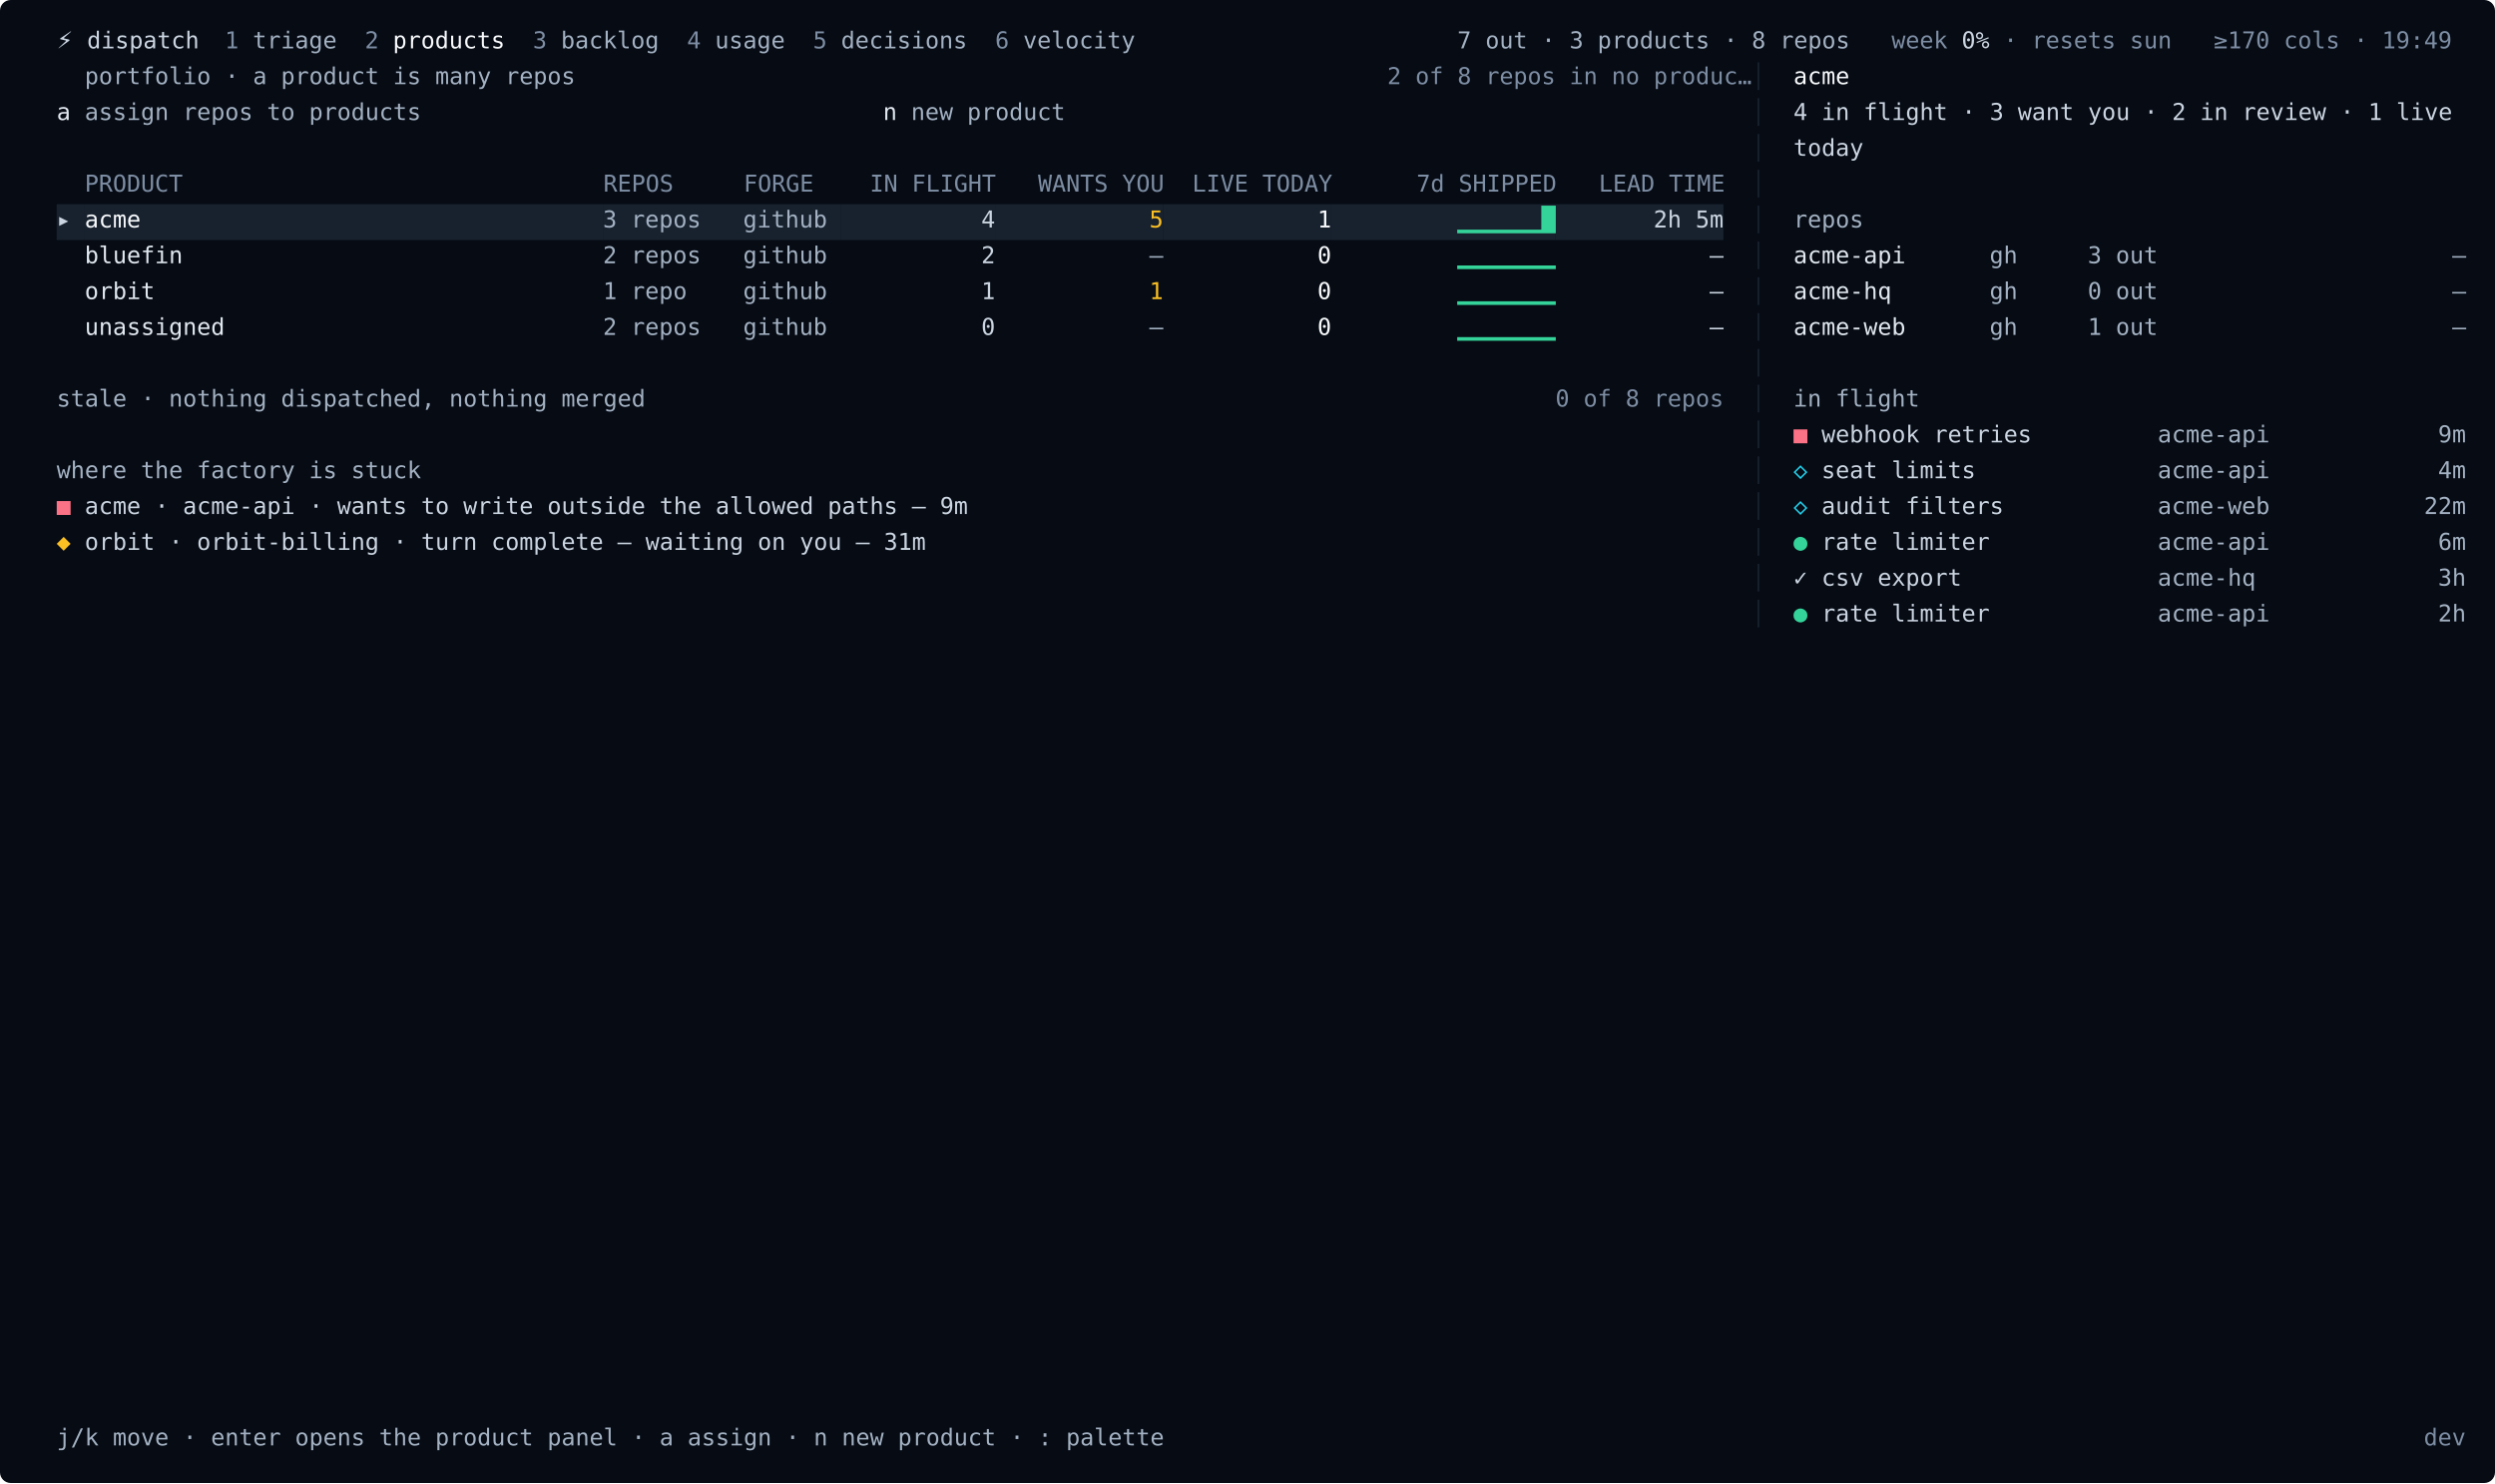
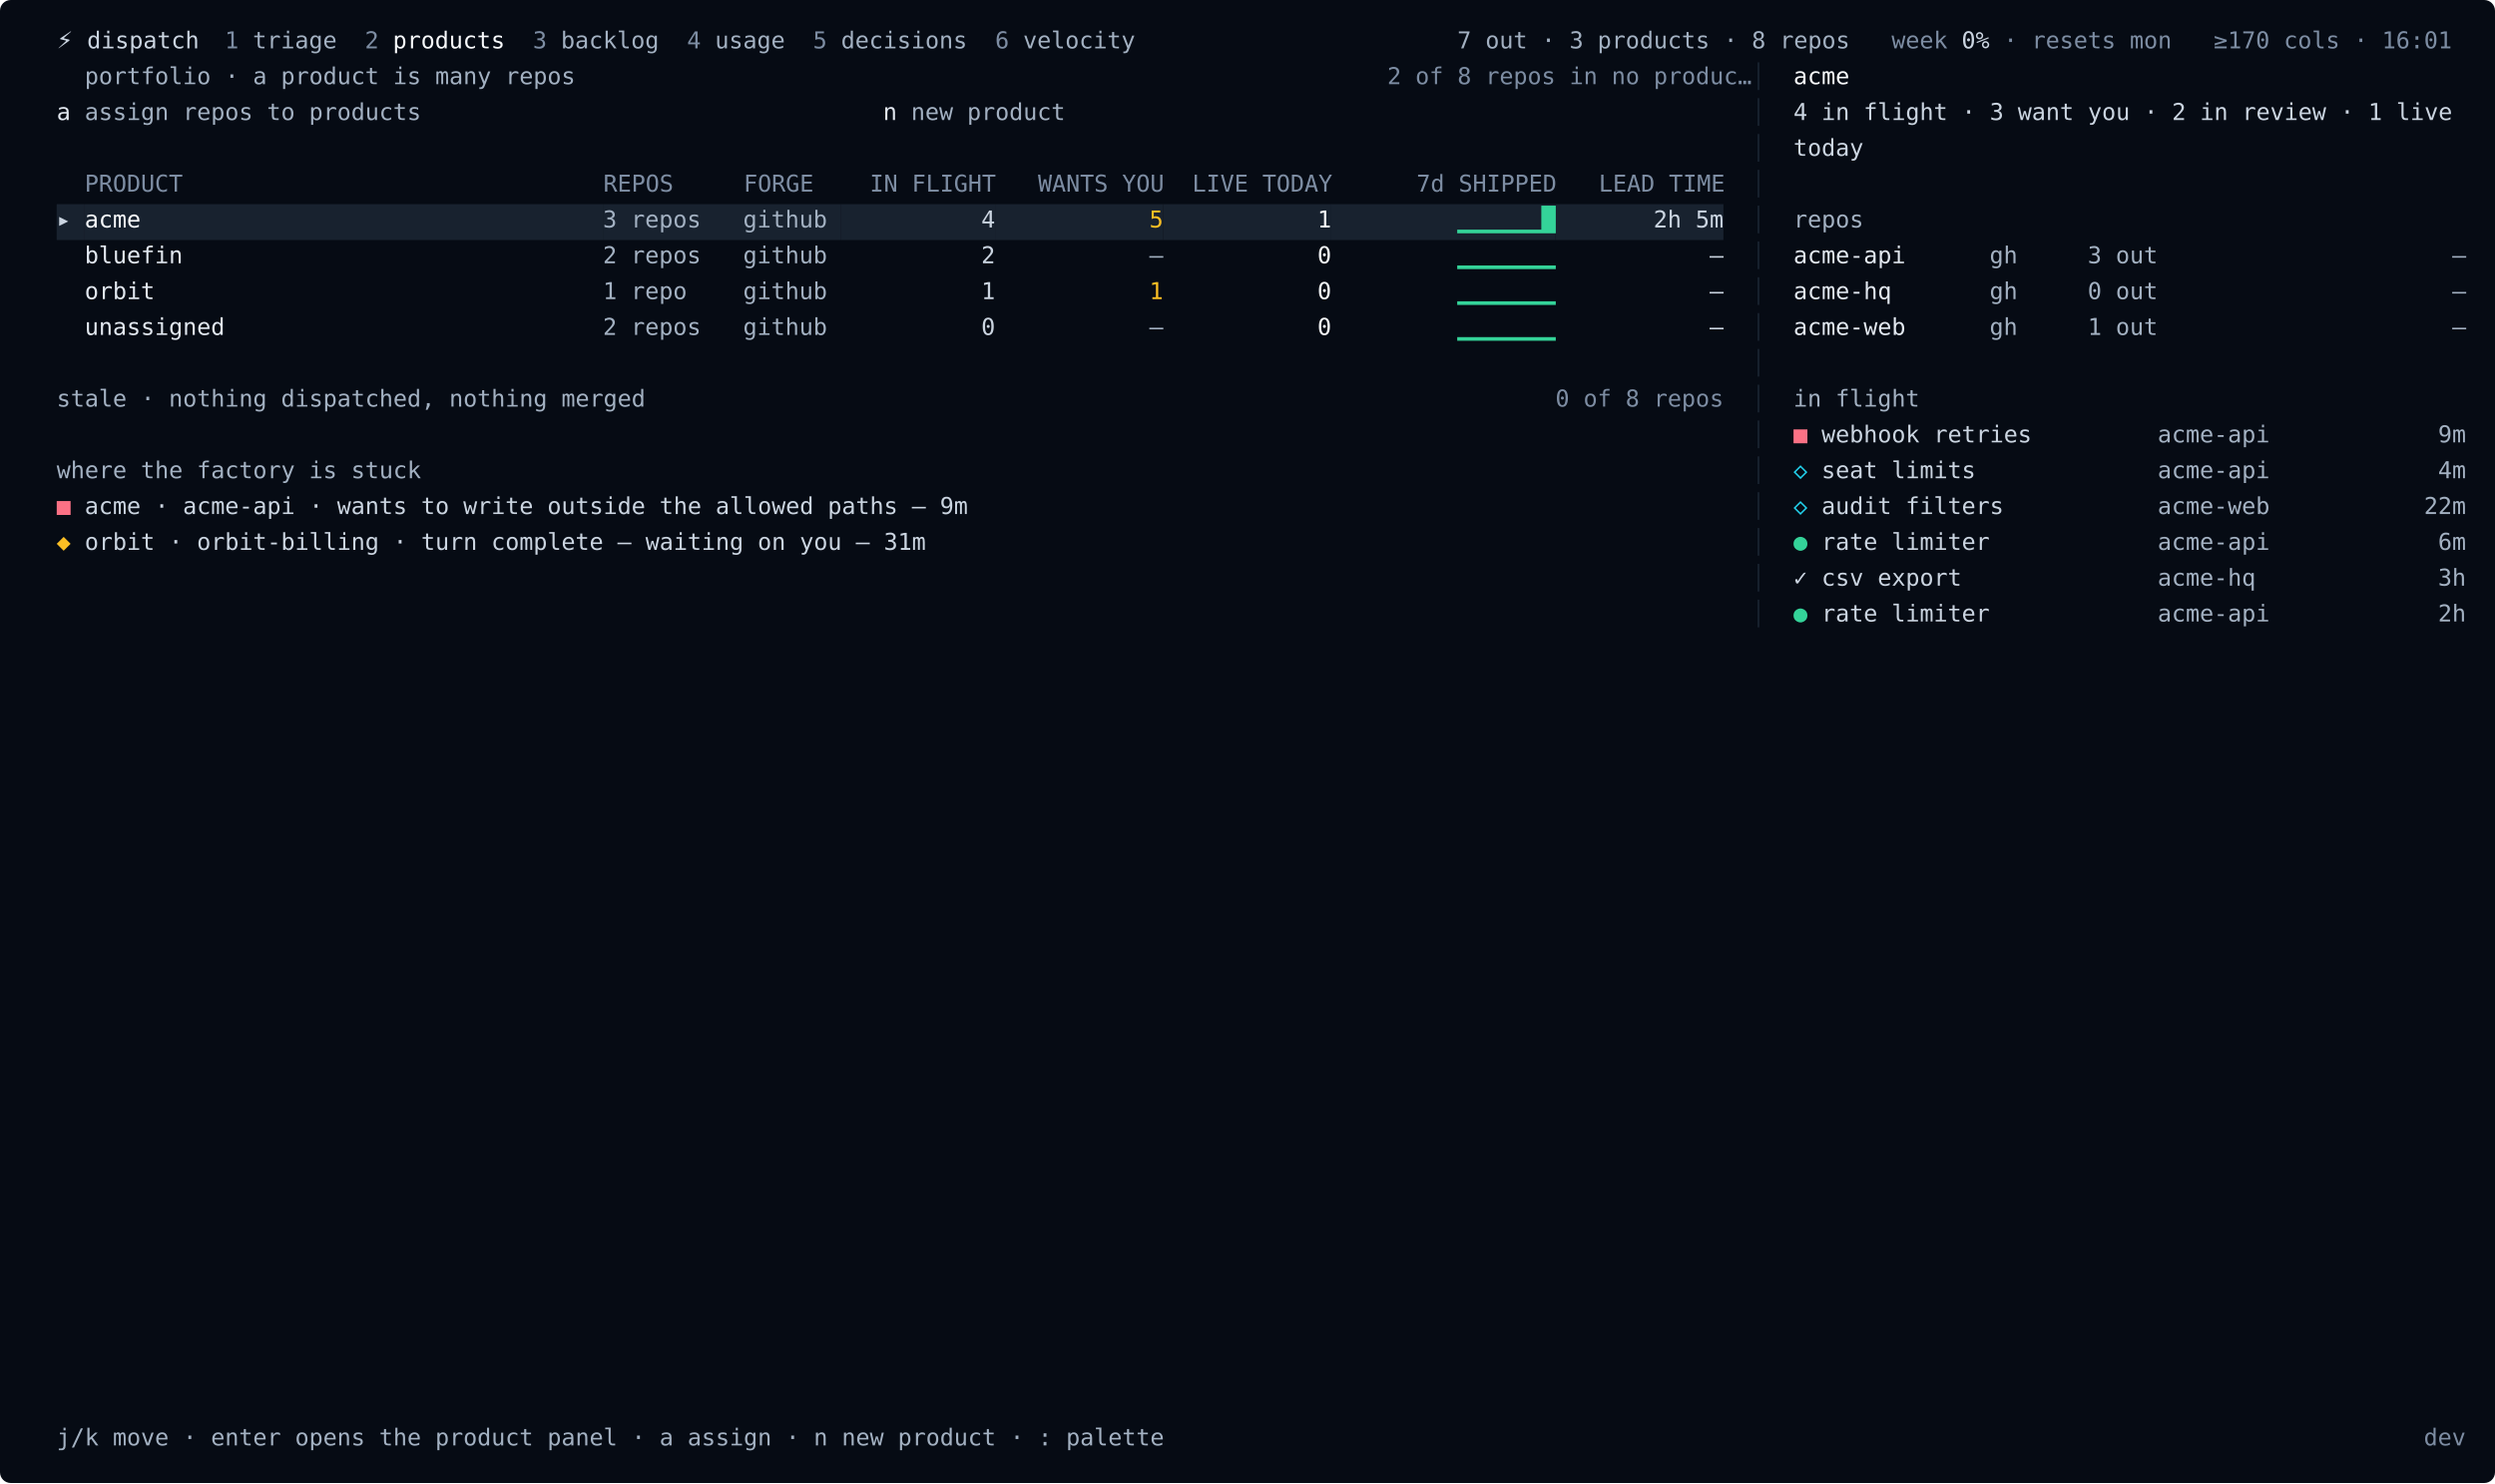
<svg xmlns="http://www.w3.org/2000/svg" width="1393" height="828" viewBox="0 0 1393 828" role="img" aria-label="The products lens">
  <rect width="1393" height="828" rx="6" fill="#060b14" />
  <g font-family="ui-monospace, SFMono-Regular, Menlo, Consolas, 'DejaVu Sans Mono', monospace" font-size="13.0" xml:space="preserve">
    <rect x="31.64" y="114.00" width="15.64" height="20.00" fill="#18222f" />
    <rect x="47.28" y="114.00" width="289.34" height="20.00" fill="#18222f" />
    <rect x="336.62" y="114.00" width="132.94" height="20.00" fill="#18222f" />
    <rect x="469.56" y="114.00" width="86.02" height="20.00" fill="#18222f" />
    <rect x="555.58" y="114.00" width="93.84" height="20.00" fill="#18222f" />
    <rect x="649.42" y="114.00" width="93.84" height="20.00" fill="#18222f" />
    <rect x="743.26" y="114.00" width="125.12" height="20.00" fill="#18222f" />
    <rect x="868.38" y="114.00" width="93.84" height="20.00" fill="#18222f" />
    <text xml:space="preserve" y="27.00" fill="#e2e8f0">
      <tspan x="16.00">  </tspan>
      <tspan x="31.64" fill="#cbd5e1">⚡ dispatch</tspan>
      <tspan x="109.84">  </tspan>
      <tspan x="125.48" fill="#7d8da3">1 </tspan>
      <tspan x="141.12" fill="#a3b1c2">triage</tspan>
      <tspan x="188.04">  </tspan>
      <tspan x="203.68" fill="#7d8da3">2 </tspan>
      <tspan x="219.32" fill="#f8fafc">products</tspan>
      <tspan x="281.88">  </tspan>
      <tspan x="297.52" fill="#7d8da3">3 </tspan>
      <tspan x="313.16" fill="#a3b1c2">backlog</tspan>
      <tspan x="367.90">  </tspan>
      <tspan x="383.54" fill="#7d8da3">4 </tspan>
      <tspan x="399.18" fill="#a3b1c2">usage</tspan>
      <tspan x="438.28">  </tspan>
      <tspan x="453.92" fill="#7d8da3">5 </tspan>
      <tspan x="469.56" fill="#a3b1c2">decisions</tspan>
      <tspan x="539.94">  </tspan>
      <tspan x="555.58" fill="#7d8da3">6 </tspan>
      <tspan x="571.22" fill="#a3b1c2">velocity</tspan>
      <tspan x="633.78">                       </tspan>
      <tspan x="813.64" fill="#a3b1c2">7 out · 3 products · 8 repos</tspan>
      <tspan x="1032.60">   </tspan>
      <tspan x="1056.06" fill="#7d8da3">week </tspan>
      <tspan x="1095.16" fill="#cbd5e1">0%</tspan>
-       <tspan x="1110.80" fill="#7d8da3"> · resets sun</tspan>
+       <tspan x="1110.80" fill="#7d8da3"> · resets mon</tspan>
      <tspan x="1212.46">   </tspan>
-       <tspan x="1235.92" fill="#7d8da3">≥170 cols · 19:49</tspan>
+       <tspan x="1235.92" fill="#7d8da3">≥170 cols · 16:01</tspan>
    </text>
    <text xml:space="preserve" y="47.00" fill="#e2e8f0">
      <tspan x="16.00">    </tspan>
      <tspan x="47.28" fill="#a3b1c2">portfolio · a product is many repos</tspan>
      <tspan x="320.98">                                                          </tspan>
      <tspan x="774.54" fill="#7d8da3">2 of 8 repos in no produc…</tspan>
      <tspan x="977.86" fill="#18222f">│</tspan>
      <tspan x="985.68">  </tspan>
      <tspan x="1001.32" fill="#f8fafc">acme                                            </tspan>
    </text>
    <text xml:space="preserve" y="67.00" fill="#e2e8f0">
      <tspan x="16.00">  </tspan>
      <tspan x="31.64">a </tspan>
      <tspan x="47.28" fill="#a3b1c2">assign repos to products                                 </tspan>
      <tspan x="493.02">n </tspan>
      <tspan x="508.66" fill="#a3b1c2">new product                                               </tspan>
      <tspan x="962.22">  </tspan>
      <tspan x="977.86" fill="#18222f">│</tspan>
      <tspan x="985.68">  </tspan>
      <tspan x="1001.32" fill="#cbd5e1">4 in flight · 3 want you · 2 in review · 1 live </tspan>
    </text>
    <text xml:space="preserve" y="87.00" fill="#e2e8f0">
      <tspan x="16.00">                                                                                                                           </tspan>
      <tspan x="977.86" fill="#18222f">│</tspan>
      <tspan x="985.68">  </tspan>
      <tspan x="1001.32" fill="#cbd5e1">today                                           </tspan>
    </text>
    <text xml:space="preserve" y="107.00" fill="#e2e8f0">
      <tspan x="16.00">    </tspan>
      <tspan x="47.28" fill="#7d8da3">PRODUCT                              REPOS     FORGE    IN FLIGHT   WANTS YOU  LIVE TODAY      7d SHIPPED   LEAD TIME</tspan>
      <tspan x="962.22">  </tspan>
      <tspan x="977.86" fill="#18222f">│</tspan>
    </text>
    <text xml:space="preserve" y="127.00" fill="#e2e8f0">
      <tspan x="16.00">  </tspan>
      <tspan x="31.64" fill="#cbd5e1">▸ </tspan>
      <tspan x="47.28" fill="#f8fafc">acme                                 </tspan>
      <tspan x="336.62" fill="#a3b1c2">3 repos   github </tspan>
      <tspan x="469.56" fill="#cbd5e1">          4</tspan>
      <tspan x="555.58" fill="#fbbf24">           5</tspan>
      <tspan x="649.42" fill="#f8fafc">           1</tspan>
      <tspan x="743.26" fill="#34d399">         ▁▁▁▁▁▁█</tspan>
      <tspan x="868.38" fill="#cbd5e1">       2h 5m</tspan>
      <tspan x="962.22">  </tspan>
      <tspan x="977.86" fill="#18222f">│</tspan>
      <tspan x="985.68">  </tspan>
      <tspan x="1001.32" fill="#a3b1c2">repos                                           </tspan>
    </text>
    <text xml:space="preserve" y="147.00" fill="#e2e8f0">
      <tspan x="16.00">  </tspan>
      <tspan x="31.64" fill="#cbd5e1">  </tspan>
      <tspan x="47.28">bluefin                              </tspan>
      <tspan x="336.62" fill="#a3b1c2">2 repos   github </tspan>
      <tspan x="469.56" fill="#cbd5e1">          2</tspan>
      <tspan x="555.58" fill="#a3b1c2">           —</tspan>
      <tspan x="649.42" fill="#f8fafc">           0</tspan>
      <tspan x="743.26" fill="#34d399">         ▁▁▁▁▁▁▁</tspan>
      <tspan x="868.38" fill="#cbd5e1">           —</tspan>
      <tspan x="962.22">  </tspan>
      <tspan x="977.86" fill="#18222f">│</tspan>
      <tspan x="985.68">  </tspan>
      <tspan x="1001.32">acme-api      </tspan>
      <tspan x="1110.80" fill="#a3b1c2">gh     3 out                     —</tspan>
    </text>
    <text xml:space="preserve" y="167.00" fill="#e2e8f0">
      <tspan x="16.00">  </tspan>
      <tspan x="31.64" fill="#cbd5e1">  </tspan>
      <tspan x="47.28">orbit                                </tspan>
      <tspan x="336.62" fill="#a3b1c2">1 repo    github </tspan>
      <tspan x="469.56" fill="#cbd5e1">          1</tspan>
      <tspan x="555.58" fill="#fbbf24">           1</tspan>
      <tspan x="649.42" fill="#f8fafc">           0</tspan>
      <tspan x="743.26" fill="#34d399">         ▁▁▁▁▁▁▁</tspan>
      <tspan x="868.38" fill="#cbd5e1">           —</tspan>
      <tspan x="962.22">  </tspan>
      <tspan x="977.86" fill="#18222f">│</tspan>
      <tspan x="985.68">  </tspan>
      <tspan x="1001.32">acme-hq       </tspan>
      <tspan x="1110.80" fill="#a3b1c2">gh     0 out                     —</tspan>
    </text>
    <text xml:space="preserve" y="187.00" fill="#e2e8f0">
      <tspan x="16.00">  </tspan>
      <tspan x="31.64" fill="#cbd5e1">  </tspan>
      <tspan x="47.28">unassigned                           </tspan>
      <tspan x="336.62" fill="#a3b1c2">2 repos   github </tspan>
      <tspan x="469.56" fill="#cbd5e1">          0</tspan>
      <tspan x="555.58" fill="#a3b1c2">           —</tspan>
      <tspan x="649.42" fill="#f8fafc">           0</tspan>
      <tspan x="743.26" fill="#34d399">         ▁▁▁▁▁▁▁</tspan>
      <tspan x="868.38" fill="#cbd5e1">           —</tspan>
      <tspan x="962.22">  </tspan>
      <tspan x="977.86" fill="#18222f">│</tspan>
      <tspan x="985.68">  </tspan>
      <tspan x="1001.32">acme-web      </tspan>
      <tspan x="1110.80" fill="#a3b1c2">gh     1 out                     —</tspan>
    </text>
    <text xml:space="preserve" y="207.00" fill="#e2e8f0">
      <tspan x="16.00">                                                                                                                           </tspan>
      <tspan x="977.86" fill="#18222f">│</tspan>
    </text>
    <text xml:space="preserve" y="227.00" fill="#e2e8f0">
      <tspan x="16.00">  </tspan>
      <tspan x="31.64" fill="#a3b1c2">stale · nothing dispatched, nothing merged                                                              </tspan>
      <tspan x="844.92" fill="#7d8da3">   0 of 8 repos</tspan>
      <tspan x="962.22">  </tspan>
      <tspan x="977.86" fill="#18222f">│</tspan>
      <tspan x="985.68">  </tspan>
      <tspan x="1001.32" fill="#a3b1c2">in flight                                       </tspan>
    </text>
    <text xml:space="preserve" y="247.00" fill="#e2e8f0">
      <tspan x="16.00">                                                                                                                           </tspan>
      <tspan x="977.86" fill="#18222f">│</tspan>
      <tspan x="985.68">  </tspan>
      <tspan x="1001.32" fill="#fb7185">■ </tspan>
      <tspan x="1016.96" fill="#cbd5e1">webhook retries         </tspan>
      <tspan x="1204.64" fill="#a3b1c2">acme-api            9m</tspan>
    </text>
    <text xml:space="preserve" y="267.00" fill="#e2e8f0">
      <tspan x="16.00">  </tspan>
      <tspan x="31.64" fill="#a3b1c2">where the factory is stuck                                                                                             </tspan>
      <tspan x="962.22">  </tspan>
      <tspan x="977.86" fill="#18222f">│</tspan>
      <tspan x="985.68">  </tspan>
      <tspan x="1001.32" fill="#22d3ee">◇ </tspan>
      <tspan x="1016.96" fill="#cbd5e1">seat limits             </tspan>
      <tspan x="1204.64" fill="#a3b1c2">acme-api            4m</tspan>
    </text>
    <text xml:space="preserve" y="287.00" fill="#e2e8f0">
      <tspan x="16.00">  </tspan>
      <tspan x="31.64" fill="#fb7185">■</tspan>
      <tspan x="39.46" fill="#cbd5e1"> acme · acme-api · wants to write outside the allowed paths — 9m</tspan>
      <tspan x="539.94">                                                        </tspan>
      <tspan x="977.86" fill="#18222f">│</tspan>
      <tspan x="985.68">  </tspan>
      <tspan x="1001.32" fill="#22d3ee">◇ </tspan>
      <tspan x="1016.96" fill="#cbd5e1">audit filters           </tspan>
      <tspan x="1204.64" fill="#a3b1c2">acme-web           22m</tspan>
    </text>
    <text xml:space="preserve" y="307.00" fill="#e2e8f0">
      <tspan x="16.00">  </tspan>
      <tspan x="31.64" fill="#fbbf24">◆</tspan>
      <tspan x="39.46" fill="#cbd5e1"> orbit · orbit-billing · turn complete — waiting on you — 31m</tspan>
      <tspan x="516.48">                                                           </tspan>
      <tspan x="977.86" fill="#18222f">│</tspan>
      <tspan x="985.68">  </tspan>
      <tspan x="1001.32" fill="#34d399">● </tspan>
      <tspan x="1016.96" fill="#cbd5e1">rate limiter            </tspan>
      <tspan x="1204.64" fill="#a3b1c2">acme-api            6m</tspan>
    </text>
    <text xml:space="preserve" y="327.00" fill="#e2e8f0">
      <tspan x="16.00">                                                                                                                           </tspan>
      <tspan x="977.86" fill="#18222f">│</tspan>
      <tspan x="985.68">  </tspan>
      <tspan x="1001.32" fill="#cbd5e1">✓ csv export              </tspan>
      <tspan x="1204.64" fill="#a3b1c2">acme-hq             3h</tspan>
    </text>
    <text xml:space="preserve" y="347.00" fill="#e2e8f0">
      <tspan x="16.00">                                                                                                                           </tspan>
      <tspan x="977.86" fill="#18222f">│</tspan>
      <tspan x="985.68">  </tspan>
      <tspan x="1001.32" fill="#34d399">● </tspan>
      <tspan x="1016.96" fill="#cbd5e1">rate limiter            </tspan>
      <tspan x="1204.64" fill="#a3b1c2">acme-api            2h</tspan>
    </text>
    <text xml:space="preserve" y="807.00" fill="#e2e8f0">
      <tspan x="16.00">  </tspan>
      <tspan x="31.64" fill="#a3b1c2">j/k move · enter opens the product panel · a assign · n new product · : palette</tspan>
      <tspan x="649.42">                                                                                          </tspan>
      <tspan x="1353.22" fill="#7d8da3">dev</tspan>
    </text>
  </g>
</svg>
